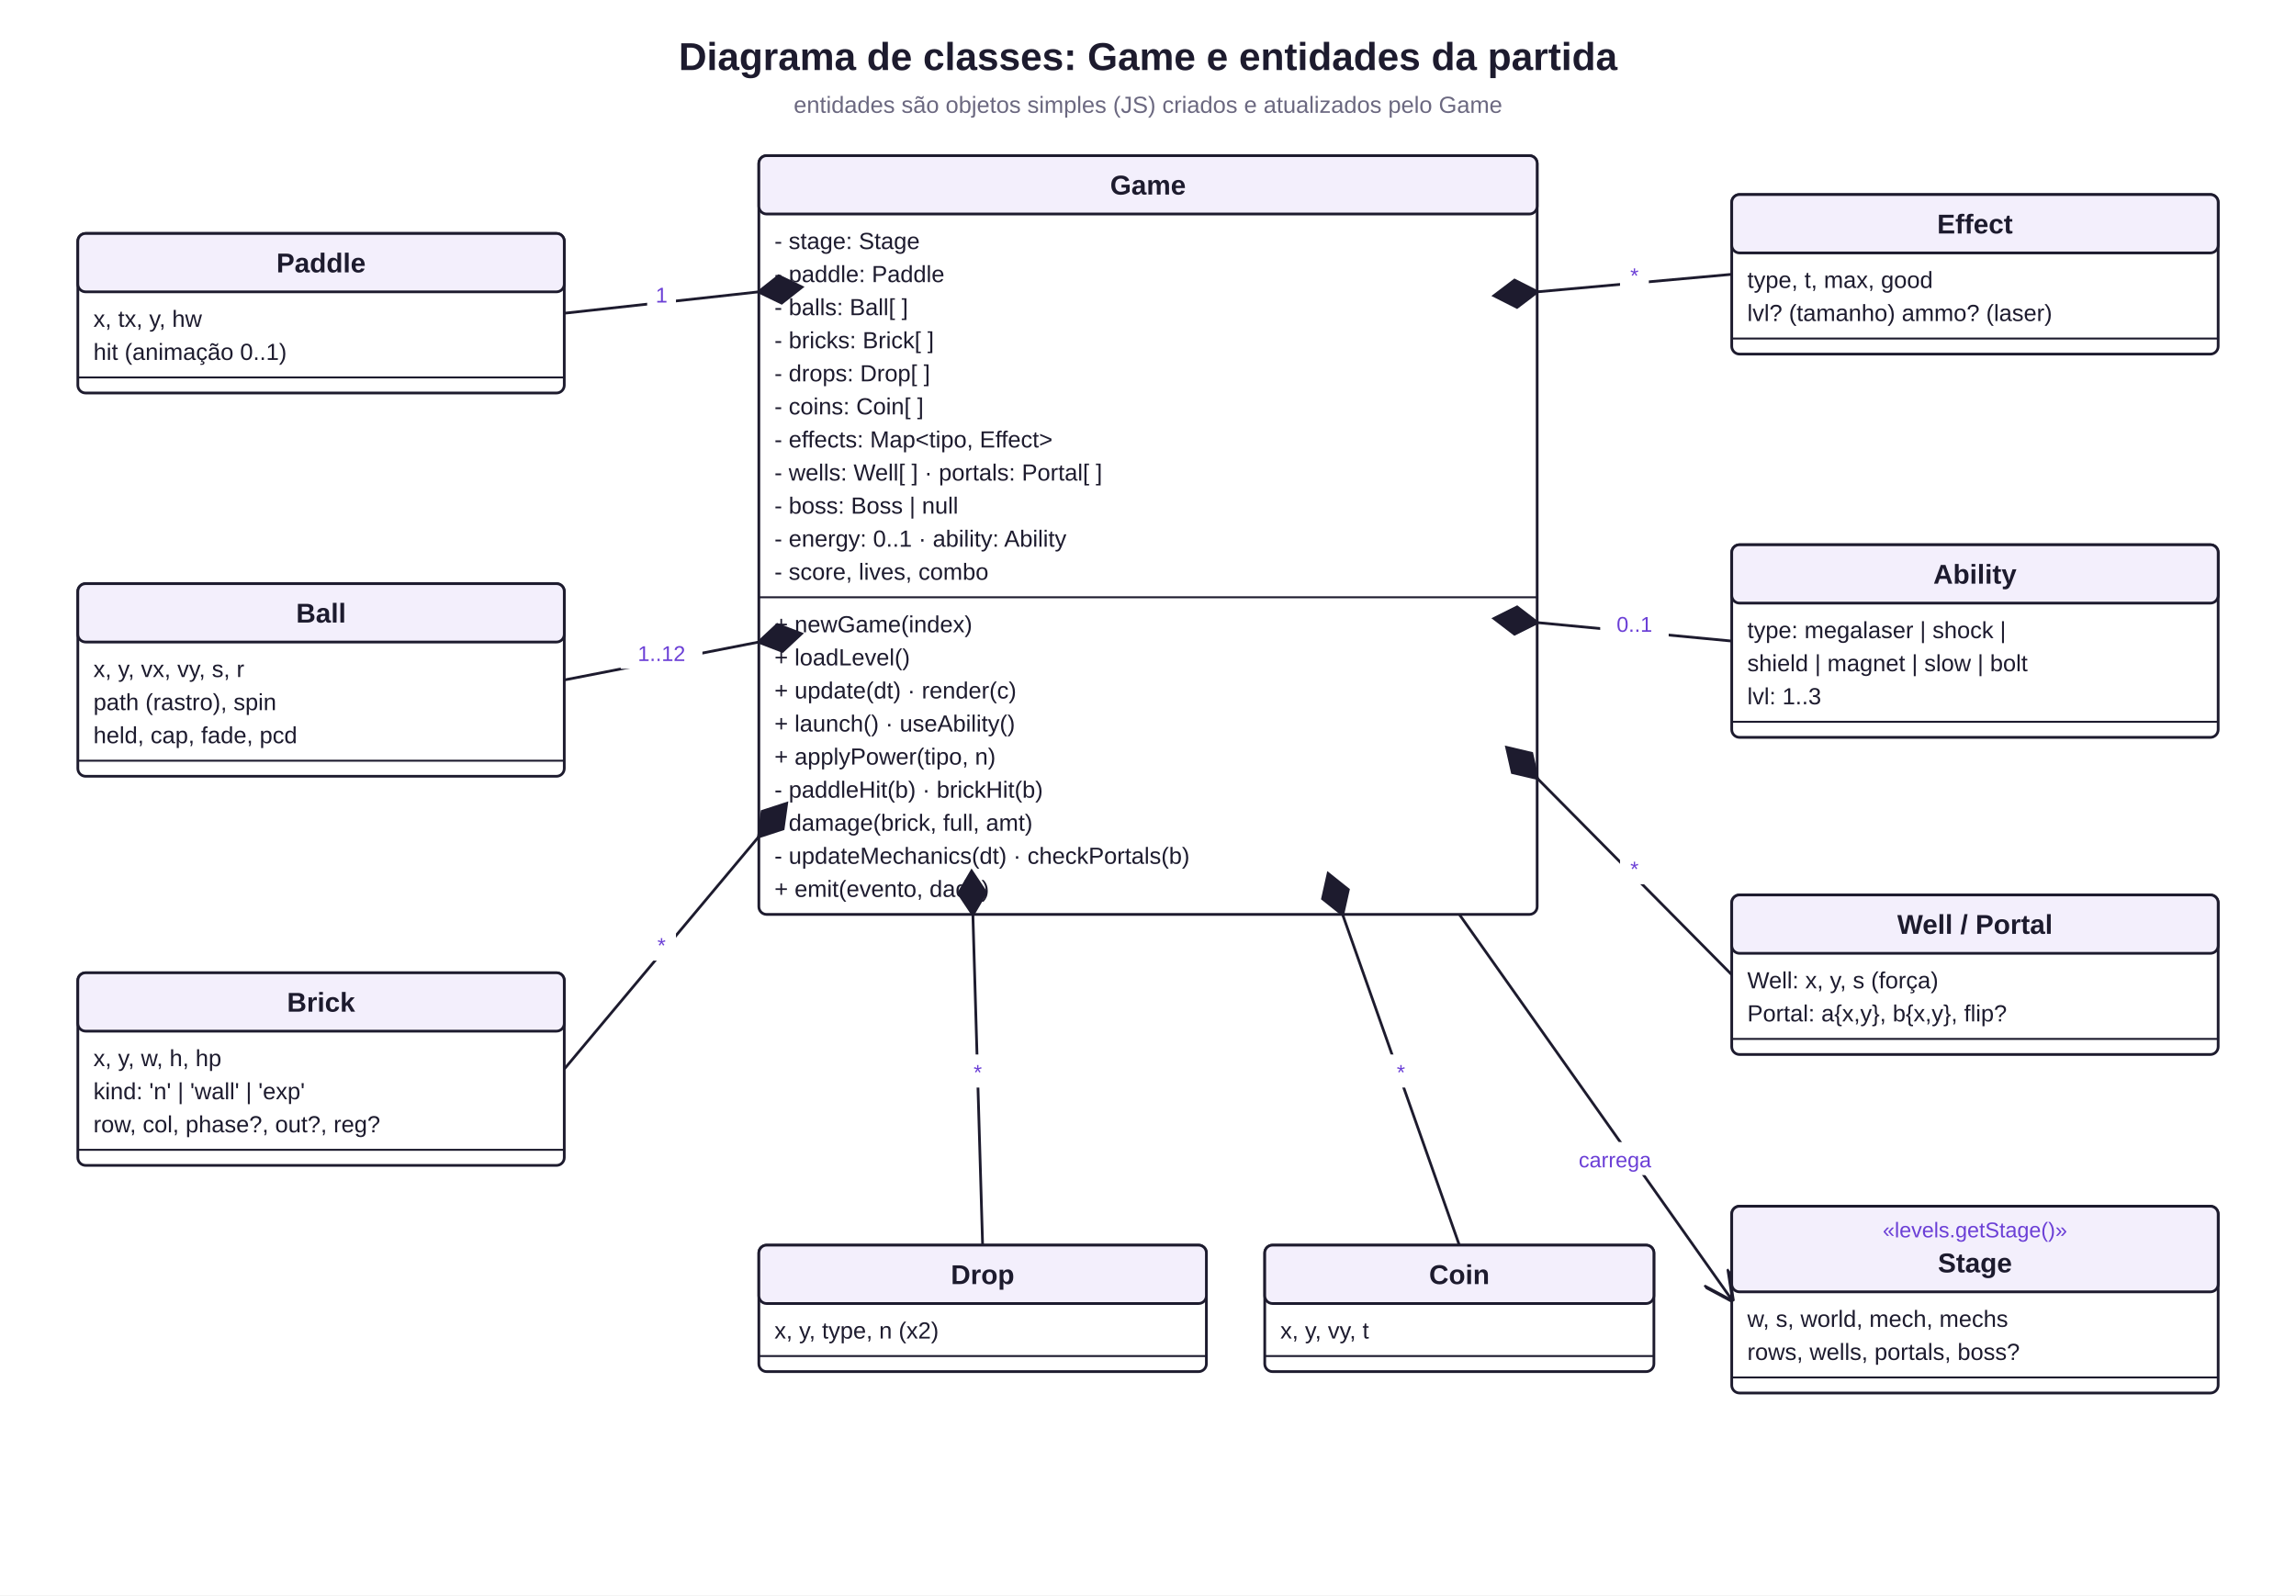
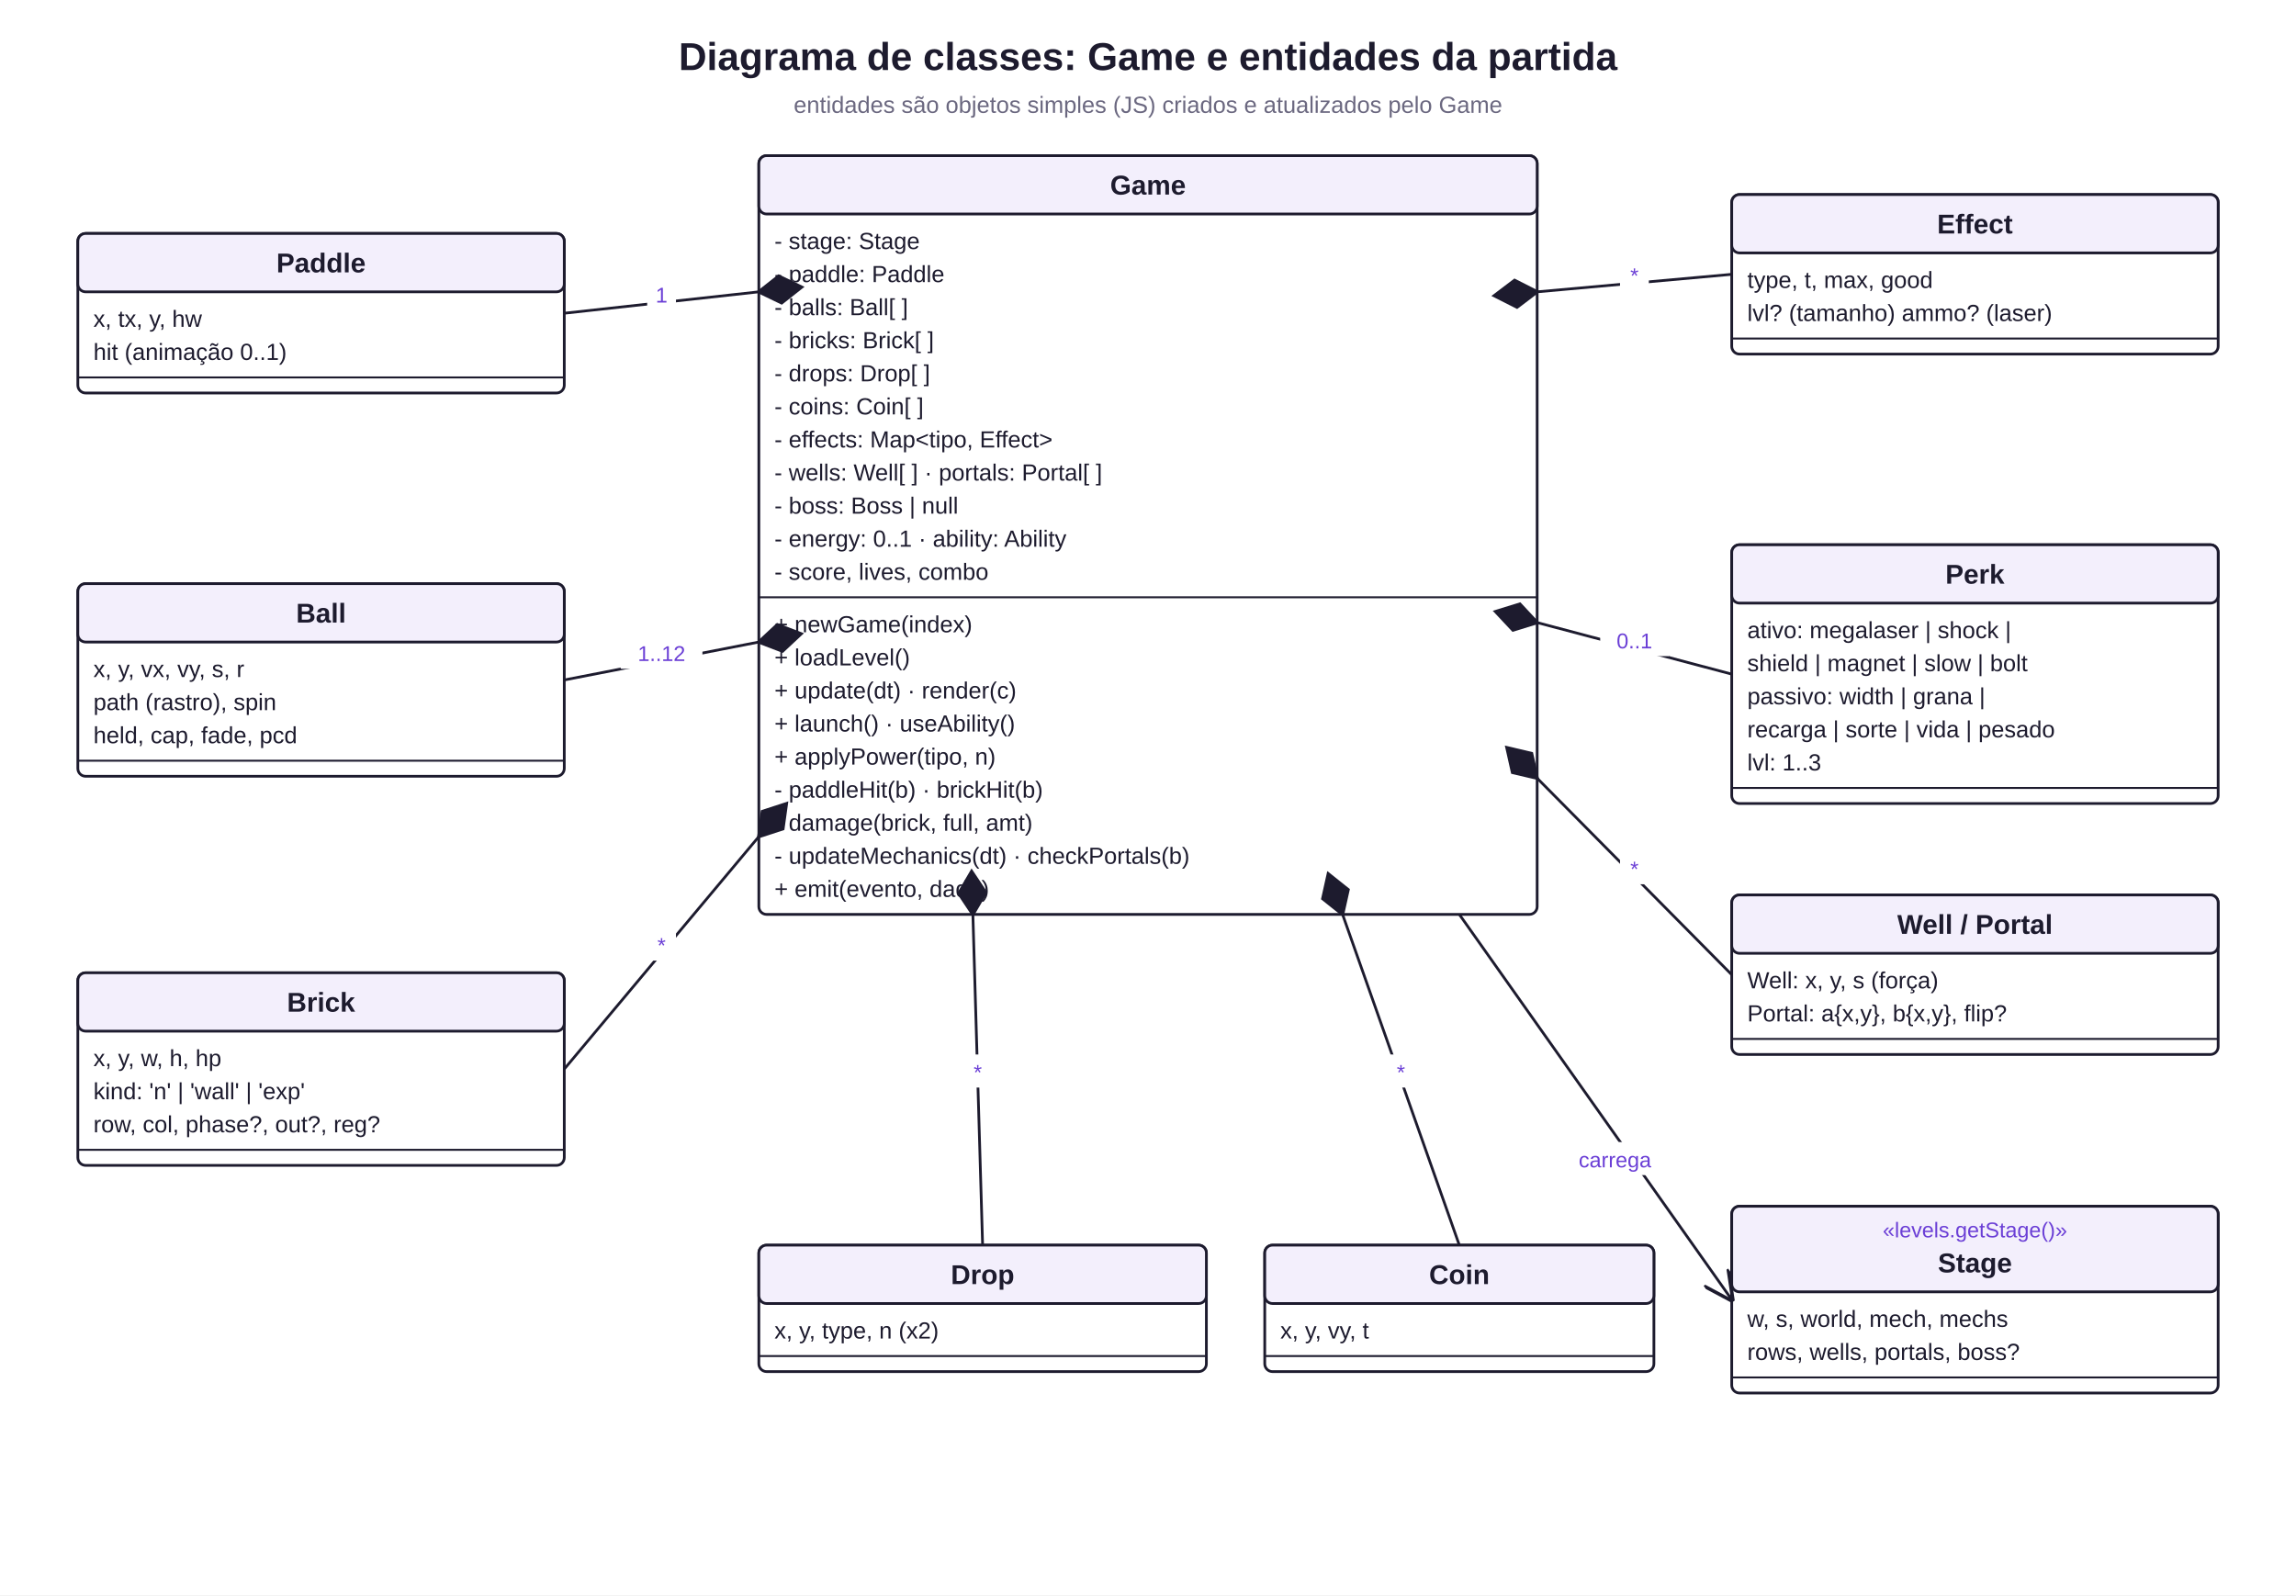
<svg xmlns="http://www.w3.org/2000/svg" width="1180" height="820" viewBox="0 0 1180 820">
  <defs>
    <marker id="tri" viewBox="0 0 12 12" refX="11" refY="6" markerWidth="14" markerHeight="14" orient="auto-start-reverse">
      <path d="M0,0 L12,6 L0,12 Z" fill="#fff" stroke="#1d1b2e" stroke-width="1.2" />
    </marker>
    <marker id="open" viewBox="0 0 12 12" refX="11" refY="6" markerWidth="11" markerHeight="11" orient="auto-start-reverse">
      <path d="M0,0 L12,6 L0,12" fill="none" stroke="#1d1b2e" stroke-width="1.4" />
    </marker>
    <marker id="dia" viewBox="0 0 16 10" refX="1" refY="5" markerWidth="18" markerHeight="12" orient="auto-start-reverse">
      <path d="M0,5 L8,0 L16,5 L8,10 Z" fill="#1d1b2e" />
    </marker>
  </defs>
  <rect width="100%" height="100%" fill="#ffffff" />
  <text x="590" y="36" font-family="Segoe UI, Arial, sans-serif" font-size="20" font-weight="700" fill="#1d1b2e" text-anchor="middle">Diagrama de classes: Game e entidades da partida</text>
  <text x="590" y="58" font-family="Segoe UI, Arial, sans-serif" font-size="12" font-weight="400" fill="#6b6880" text-anchor="middle">entidades são objetos simples (JS) criados e atualizados pelo Game</text>
  <rect x="390" y="80" width="400" height="390" rx="4" fill="#fff" stroke="#1d1b2e" stroke-width="1.4" />
  <rect x="390" y="80" width="400" height="30" rx="4" fill="#f3effc" stroke="#1d1b2e" stroke-width="1.4" />
  <text x="590" y="100" font-family="Segoe UI, Arial, sans-serif" font-size="14" font-weight="700" fill="#1d1b2e" text-anchor="middle">Game</text>
  <line x1="390" y1="307" x2="790" y2="307" stroke="#1d1b2e" stroke-width="1" />
  <text x="398" y="128" font-family="Segoe UI, Arial, sans-serif" font-size="12" font-weight="400" fill="#1d1b2e" text-anchor="start">- stage: Stage</text>
  <text x="398" y="145" font-family="Segoe UI, Arial, sans-serif" font-size="12" font-weight="400" fill="#1d1b2e" text-anchor="start">- paddle: Paddle</text>
  <text x="398" y="162" font-family="Segoe UI, Arial, sans-serif" font-size="12" font-weight="400" fill="#1d1b2e" text-anchor="start">- balls: Ball[ ]</text>
  <text x="398" y="179" font-family="Segoe UI, Arial, sans-serif" font-size="12" font-weight="400" fill="#1d1b2e" text-anchor="start">- bricks: Brick[ ]</text>
  <text x="398" y="196" font-family="Segoe UI, Arial, sans-serif" font-size="12" font-weight="400" fill="#1d1b2e" text-anchor="start">- drops: Drop[ ]</text>
  <text x="398" y="213" font-family="Segoe UI, Arial, sans-serif" font-size="12" font-weight="400" fill="#1d1b2e" text-anchor="start">- coins: Coin[ ]</text>
  <text x="398" y="230" font-family="Segoe UI, Arial, sans-serif" font-size="12" font-weight="400" fill="#1d1b2e" text-anchor="start">- effects: Map&lt;tipo, Effect&gt;</text>
  <text x="398" y="247" font-family="Segoe UI, Arial, sans-serif" font-size="12" font-weight="400" fill="#1d1b2e" text-anchor="start">- wells: Well[ ]  ·  portals: Portal[ ]</text>
  <text x="398" y="264" font-family="Segoe UI, Arial, sans-serif" font-size="12" font-weight="400" fill="#1d1b2e" text-anchor="start">- boss: Boss | null</text>
  <text x="398" y="281" font-family="Segoe UI, Arial, sans-serif" font-size="12" font-weight="400" fill="#1d1b2e" text-anchor="start">- energy: 0..1  ·  ability: Ability</text>
  <text x="398" y="298" font-family="Segoe UI, Arial, sans-serif" font-size="12" font-weight="400" fill="#1d1b2e" text-anchor="start">- score, lives, combo</text>
  <text x="398" y="325" font-family="Segoe UI, Arial, sans-serif" font-size="12" font-weight="400" fill="#1d1b2e" text-anchor="start">+ newGame(index)</text>
  <text x="398" y="342" font-family="Segoe UI, Arial, sans-serif" font-size="12" font-weight="400" fill="#1d1b2e" text-anchor="start">+ loadLevel()</text>
  <text x="398" y="359" font-family="Segoe UI, Arial, sans-serif" font-size="12" font-weight="400" fill="#1d1b2e" text-anchor="start">+ update(dt)  ·  render(c)</text>
  <text x="398" y="376" font-family="Segoe UI, Arial, sans-serif" font-size="12" font-weight="400" fill="#1d1b2e" text-anchor="start">+ launch()  ·  useAbility()</text>
  <text x="398" y="393" font-family="Segoe UI, Arial, sans-serif" font-size="12" font-weight="400" fill="#1d1b2e" text-anchor="start">+ applyPower(tipo, n)</text>
  <text x="398" y="410" font-family="Segoe UI, Arial, sans-serif" font-size="12" font-weight="400" fill="#1d1b2e" text-anchor="start">- paddleHit(b)  ·  brickHit(b)</text>
  <text x="398" y="427" font-family="Segoe UI, Arial, sans-serif" font-size="12" font-weight="400" fill="#1d1b2e" text-anchor="start">- damage(brick, full, amt)</text>
  <text x="398" y="444" font-family="Segoe UI, Arial, sans-serif" font-size="12" font-weight="400" fill="#1d1b2e" text-anchor="start">- updateMechanics(dt)  ·  checkPortals(b)</text>
  <text x="398" y="461" font-family="Segoe UI, Arial, sans-serif" font-size="12" font-weight="400" fill="#1d1b2e" text-anchor="start">+ emit(evento, dado)</text>
  <rect x="40" y="120" width="250" height="82" rx="4" fill="#fff" stroke="#1d1b2e" stroke-width="1.4" />
  <rect x="40" y="120" width="250" height="30" rx="4" fill="#f3effc" stroke="#1d1b2e" stroke-width="1.4" />
  <text x="165" y="140" font-family="Segoe UI, Arial, sans-serif" font-size="14" font-weight="700" fill="#1d1b2e" text-anchor="middle">Paddle</text>
  <line x1="40" y1="194" x2="290" y2="194" stroke="#1d1b2e" stroke-width="1" />
  <text x="48" y="168" font-family="Segoe UI, Arial, sans-serif" font-size="12" font-weight="400" fill="#1d1b2e" text-anchor="start">x, tx, y, hw</text>
  <text x="48" y="185" font-family="Segoe UI, Arial, sans-serif" font-size="12" font-weight="400" fill="#1d1b2e" text-anchor="start">hit (animação 0..1)</text>
  <rect x="40" y="300" width="250" height="99" rx="4" fill="#fff" stroke="#1d1b2e" stroke-width="1.4" />
  <rect x="40" y="300" width="250" height="30" rx="4" fill="#f3effc" stroke="#1d1b2e" stroke-width="1.4" />
  <text x="165" y="320" font-family="Segoe UI, Arial, sans-serif" font-size="14" font-weight="700" fill="#1d1b2e" text-anchor="middle">Ball</text>
  <line x1="40" y1="391" x2="290" y2="391" stroke="#1d1b2e" stroke-width="1" />
  <text x="48" y="348" font-family="Segoe UI, Arial, sans-serif" font-size="12" font-weight="400" fill="#1d1b2e" text-anchor="start">x, y, vx, vy, s, r</text>
  <text x="48" y="365" font-family="Segoe UI, Arial, sans-serif" font-size="12" font-weight="400" fill="#1d1b2e" text-anchor="start">path (rastro), spin</text>
  <text x="48" y="382" font-family="Segoe UI, Arial, sans-serif" font-size="12" font-weight="400" fill="#1d1b2e" text-anchor="start">held, cap, fade, pcd</text>
  <rect x="40" y="500" width="250" height="99" rx="4" fill="#fff" stroke="#1d1b2e" stroke-width="1.4" />
  <rect x="40" y="500" width="250" height="30" rx="4" fill="#f3effc" stroke="#1d1b2e" stroke-width="1.4" />
  <text x="165" y="520" font-family="Segoe UI, Arial, sans-serif" font-size="14" font-weight="700" fill="#1d1b2e" text-anchor="middle">Brick</text>
  <line x1="40" y1="591" x2="290" y2="591" stroke="#1d1b2e" stroke-width="1" />
  <text x="48" y="548" font-family="Segoe UI, Arial, sans-serif" font-size="12" font-weight="400" fill="#1d1b2e" text-anchor="start">x, y, w, h, hp</text>
  <text x="48" y="565" font-family="Segoe UI, Arial, sans-serif" font-size="12" font-weight="400" fill="#1d1b2e" text-anchor="start">kind: 'n' | 'wall' | 'exp'</text>
  <text x="48" y="582" font-family="Segoe UI, Arial, sans-serif" font-size="12" font-weight="400" fill="#1d1b2e" text-anchor="start">row, col, phase?, out?, reg?</text>
  <rect x="390" y="640" width="230" height="65" rx="4" fill="#fff" stroke="#1d1b2e" stroke-width="1.4" />
  <rect x="390" y="640" width="230" height="30" rx="4" fill="#f3effc" stroke="#1d1b2e" stroke-width="1.4" />
  <text x="505" y="660" font-family="Segoe UI, Arial, sans-serif" font-size="14" font-weight="700" fill="#1d1b2e" text-anchor="middle">Drop</text>
  <line x1="390" y1="697" x2="620" y2="697" stroke="#1d1b2e" stroke-width="1" />
  <text x="398" y="688" font-family="Segoe UI, Arial, sans-serif" font-size="12" font-weight="400" fill="#1d1b2e" text-anchor="start">x, y, type, n (x2)</text>
  <rect x="650" y="640" width="200" height="65" rx="4" fill="#fff" stroke="#1d1b2e" stroke-width="1.4" />
  <rect x="650" y="640" width="200" height="30" rx="4" fill="#f3effc" stroke="#1d1b2e" stroke-width="1.4" />
  <text x="750" y="660" font-family="Segoe UI, Arial, sans-serif" font-size="14" font-weight="700" fill="#1d1b2e" text-anchor="middle">Coin</text>
  <line x1="650" y1="697" x2="850" y2="697" stroke="#1d1b2e" stroke-width="1" />
  <text x="658" y="688" font-family="Segoe UI, Arial, sans-serif" font-size="12" font-weight="400" fill="#1d1b2e" text-anchor="start">x, y, vy, t</text>
  <rect x="890" y="100" width="250" height="82" rx="4" fill="#fff" stroke="#1d1b2e" stroke-width="1.4" />
  <rect x="890" y="100" width="250" height="30" rx="4" fill="#f3effc" stroke="#1d1b2e" stroke-width="1.4" />
  <text x="1015" y="120" font-family="Segoe UI, Arial, sans-serif" font-size="14" font-weight="700" fill="#1d1b2e" text-anchor="middle">Effect</text>
  <line x1="890" y1="174" x2="1140" y2="174" stroke="#1d1b2e" stroke-width="1" />
  <text x="898" y="148" font-family="Segoe UI, Arial, sans-serif" font-size="12" font-weight="400" fill="#1d1b2e" text-anchor="start">type, t, max, good</text>
  <text x="898" y="165" font-family="Segoe UI, Arial, sans-serif" font-size="12" font-weight="400" fill="#1d1b2e" text-anchor="start">lvl? (tamanho)  ammo? (laser)</text>
-   <rect x="890" y="280" width="250" height="99" rx="4" fill="#fff" stroke="#1d1b2e" stroke-width="1.4" />
+   <rect x="890" y="280" width="250" height="133" rx="4" fill="#fff" stroke="#1d1b2e" stroke-width="1.4" />
  <rect x="890" y="280" width="250" height="30" rx="4" fill="#f3effc" stroke="#1d1b2e" stroke-width="1.4" />
-   <text x="1015" y="300" font-family="Segoe UI, Arial, sans-serif" font-size="14" font-weight="700" fill="#1d1b2e" text-anchor="middle">Ability</text>
-   <line x1="890" y1="371" x2="1140" y2="371" stroke="#1d1b2e" stroke-width="1" />
-   <text x="898" y="328" font-family="Segoe UI, Arial, sans-serif" font-size="12" font-weight="400" fill="#1d1b2e" text-anchor="start">type: megalaser | shock |</text>
+   <text x="1015" y="300" font-family="Segoe UI, Arial, sans-serif" font-size="14" font-weight="700" fill="#1d1b2e" text-anchor="middle">Perk</text>
+   <line x1="890" y1="405" x2="1140" y2="405" stroke="#1d1b2e" stroke-width="1" />
+   <text x="898" y="328" font-family="Segoe UI, Arial, sans-serif" font-size="12" font-weight="400" fill="#1d1b2e" text-anchor="start">ativo: megalaser | shock |</text>
  <text x="898" y="345" font-family="Segoe UI, Arial, sans-serif" font-size="12" font-weight="400" fill="#1d1b2e" text-anchor="start">  shield | magnet | slow | bolt</text>
-   <text x="898" y="362" font-family="Segoe UI, Arial, sans-serif" font-size="12" font-weight="400" fill="#1d1b2e" text-anchor="start">lvl: 1..3</text>
+   <text x="898" y="362" font-family="Segoe UI, Arial, sans-serif" font-size="12" font-weight="400" fill="#1d1b2e" text-anchor="start">passivo: width | grana |</text>
+   <text x="898" y="379" font-family="Segoe UI, Arial, sans-serif" font-size="12" font-weight="400" fill="#1d1b2e" text-anchor="start">  recarga | sorte | vida | pesado</text>
+   <text x="898" y="396" font-family="Segoe UI, Arial, sans-serif" font-size="12" font-weight="400" fill="#1d1b2e" text-anchor="start">lvl: 1..3</text>
  <rect x="890" y="460" width="250" height="82" rx="4" fill="#fff" stroke="#1d1b2e" stroke-width="1.4" />
  <rect x="890" y="460" width="250" height="30" rx="4" fill="#f3effc" stroke="#1d1b2e" stroke-width="1.4" />
  <text x="1015" y="480" font-family="Segoe UI, Arial, sans-serif" font-size="14" font-weight="700" fill="#1d1b2e" text-anchor="middle">Well / Portal</text>
  <line x1="890" y1="534" x2="1140" y2="534" stroke="#1d1b2e" stroke-width="1" />
  <text x="898" y="508" font-family="Segoe UI, Arial, sans-serif" font-size="12" font-weight="400" fill="#1d1b2e" text-anchor="start">Well: x, y, s (força)</text>
  <text x="898" y="525" font-family="Segoe UI, Arial, sans-serif" font-size="12" font-weight="400" fill="#1d1b2e" text-anchor="start">Portal: a{x,y}, b{x,y}, flip?</text>
  <rect x="890" y="620" width="250" height="96" rx="4" fill="#fff" stroke="#1d1b2e" stroke-width="1.4" />
  <rect x="890" y="620" width="250" height="44" rx="4" fill="#f3effc" stroke="#1d1b2e" stroke-width="1.4" />
  <text x="1015" y="636" font-family="Segoe UI, Arial, sans-serif" font-size="11" font-weight="400" fill="#6b3fd6" text-anchor="middle">«levels.getStage()»</text>
  <text x="1015" y="654" font-family="Segoe UI, Arial, sans-serif" font-size="14" font-weight="700" fill="#1d1b2e" text-anchor="middle">Stage</text>
  <line x1="890" y1="708" x2="1140" y2="708" stroke="#1d1b2e" stroke-width="1" />
  <text x="898" y="682" font-family="Segoe UI, Arial, sans-serif" font-size="12" font-weight="400" fill="#1d1b2e" text-anchor="start">w, s, world, mech, mechs</text>
  <text x="898" y="699" font-family="Segoe UI, Arial, sans-serif" font-size="12" font-weight="400" fill="#1d1b2e" text-anchor="start">rows, wells, portals, boss?</text>
  <path d="M390,150 L290,161" fill="none" stroke="#1d1b2e" stroke-width="1.4" marker-start="url(#dia)" />
  <rect x="332.6" y="142.5" width="14.8" height="17" fill="#fff" />
  <text x="340" y="155.5" font-family="Segoe UI, Arial, sans-serif" font-size="11" font-weight="400" fill="#6b3fd6" text-anchor="middle">1</text>
  <path d="M390,330 L290,349.5" fill="none" stroke="#1d1b2e" stroke-width="1.4" marker-start="url(#dia)" />
  <rect x="319" y="326.75" width="42" height="17" fill="#fff" />
  <text x="340" y="339.75" font-family="Segoe UI, Arial, sans-serif" font-size="11" font-weight="400" fill="#6b3fd6" text-anchor="middle">1..12</text>
  <path d="M390,430 L290,549.5" fill="none" stroke="#1d1b2e" stroke-width="1.4" marker-start="url(#dia)" />
  <rect x="332.6" y="476.75" width="14.8" height="17" fill="#fff" />
  <text x="340" y="489.75" font-family="Segoe UI, Arial, sans-serif" font-size="11" font-weight="400" fill="#6b3fd6" text-anchor="middle">*</text>
  <path d="M500,470 L505,640" fill="none" stroke="#1d1b2e" stroke-width="1.4" marker-start="url(#dia)" />
  <rect x="495.1" y="542" width="14.8" height="17" fill="#fff" />
  <text x="502.5" y="555" font-family="Segoe UI, Arial, sans-serif" font-size="11" font-weight="400" fill="#6b3fd6" text-anchor="middle">*</text>
  <path d="M690,470 L750,640" fill="none" stroke="#1d1b2e" stroke-width="1.4" marker-start="url(#dia)" />
  <rect x="712.6" y="542" width="14.8" height="17" fill="#fff" />
  <text x="720" y="555" font-family="Segoe UI, Arial, sans-serif" font-size="11" font-weight="400" fill="#6b3fd6" text-anchor="middle">*</text>
  <path d="M790,150 L890,141" fill="none" stroke="#1d1b2e" stroke-width="1.4" marker-start="url(#dia)" />
  <rect x="832.6" y="132.5" width="14.8" height="17" fill="#fff" />
  <text x="840" y="145.5" font-family="Segoe UI, Arial, sans-serif" font-size="11" font-weight="400" fill="#6b3fd6" text-anchor="middle">*</text>
-   <path d="M790,320 L890,329.5" fill="none" stroke="#1d1b2e" stroke-width="1.4" marker-start="url(#dia)" />
-   <rect x="822.4" y="311.75" width="35.2" height="17" fill="#fff" />
-   <text x="840" y="324.75" font-family="Segoe UI, Arial, sans-serif" font-size="11" font-weight="400" fill="#6b3fd6" text-anchor="middle">0..1</text>
+   <path d="M790,320 L890,346.5" fill="none" stroke="#1d1b2e" stroke-width="1.4" marker-start="url(#dia)" />
+   <rect x="822.4" y="320.25" width="35.2" height="17" fill="#fff" />
+   <text x="840" y="333.25" font-family="Segoe UI, Arial, sans-serif" font-size="11" font-weight="400" fill="#6b3fd6" text-anchor="middle">0..1</text>
  <path d="M790,400 L890,501" fill="none" stroke="#1d1b2e" stroke-width="1.4" marker-start="url(#dia)" />
  <rect x="832.6" y="437.5" width="14.8" height="17" fill="#fff" />
  <text x="840" y="450.5" font-family="Segoe UI, Arial, sans-serif" font-size="11" font-weight="400" fill="#6b3fd6" text-anchor="middle">*</text>
  <path d="M750,470 L890,668" fill="none" stroke="#1d1b2e" stroke-width="1.4" marker-end="url(#open)" />
  <rect x="802.2" y="587" width="55.6" height="17" fill="#fff" />
  <text x="830" y="600" font-family="Segoe UI, Arial, sans-serif" font-size="11" font-weight="400" fill="#6b3fd6" text-anchor="middle">carrega</text>
</svg>
